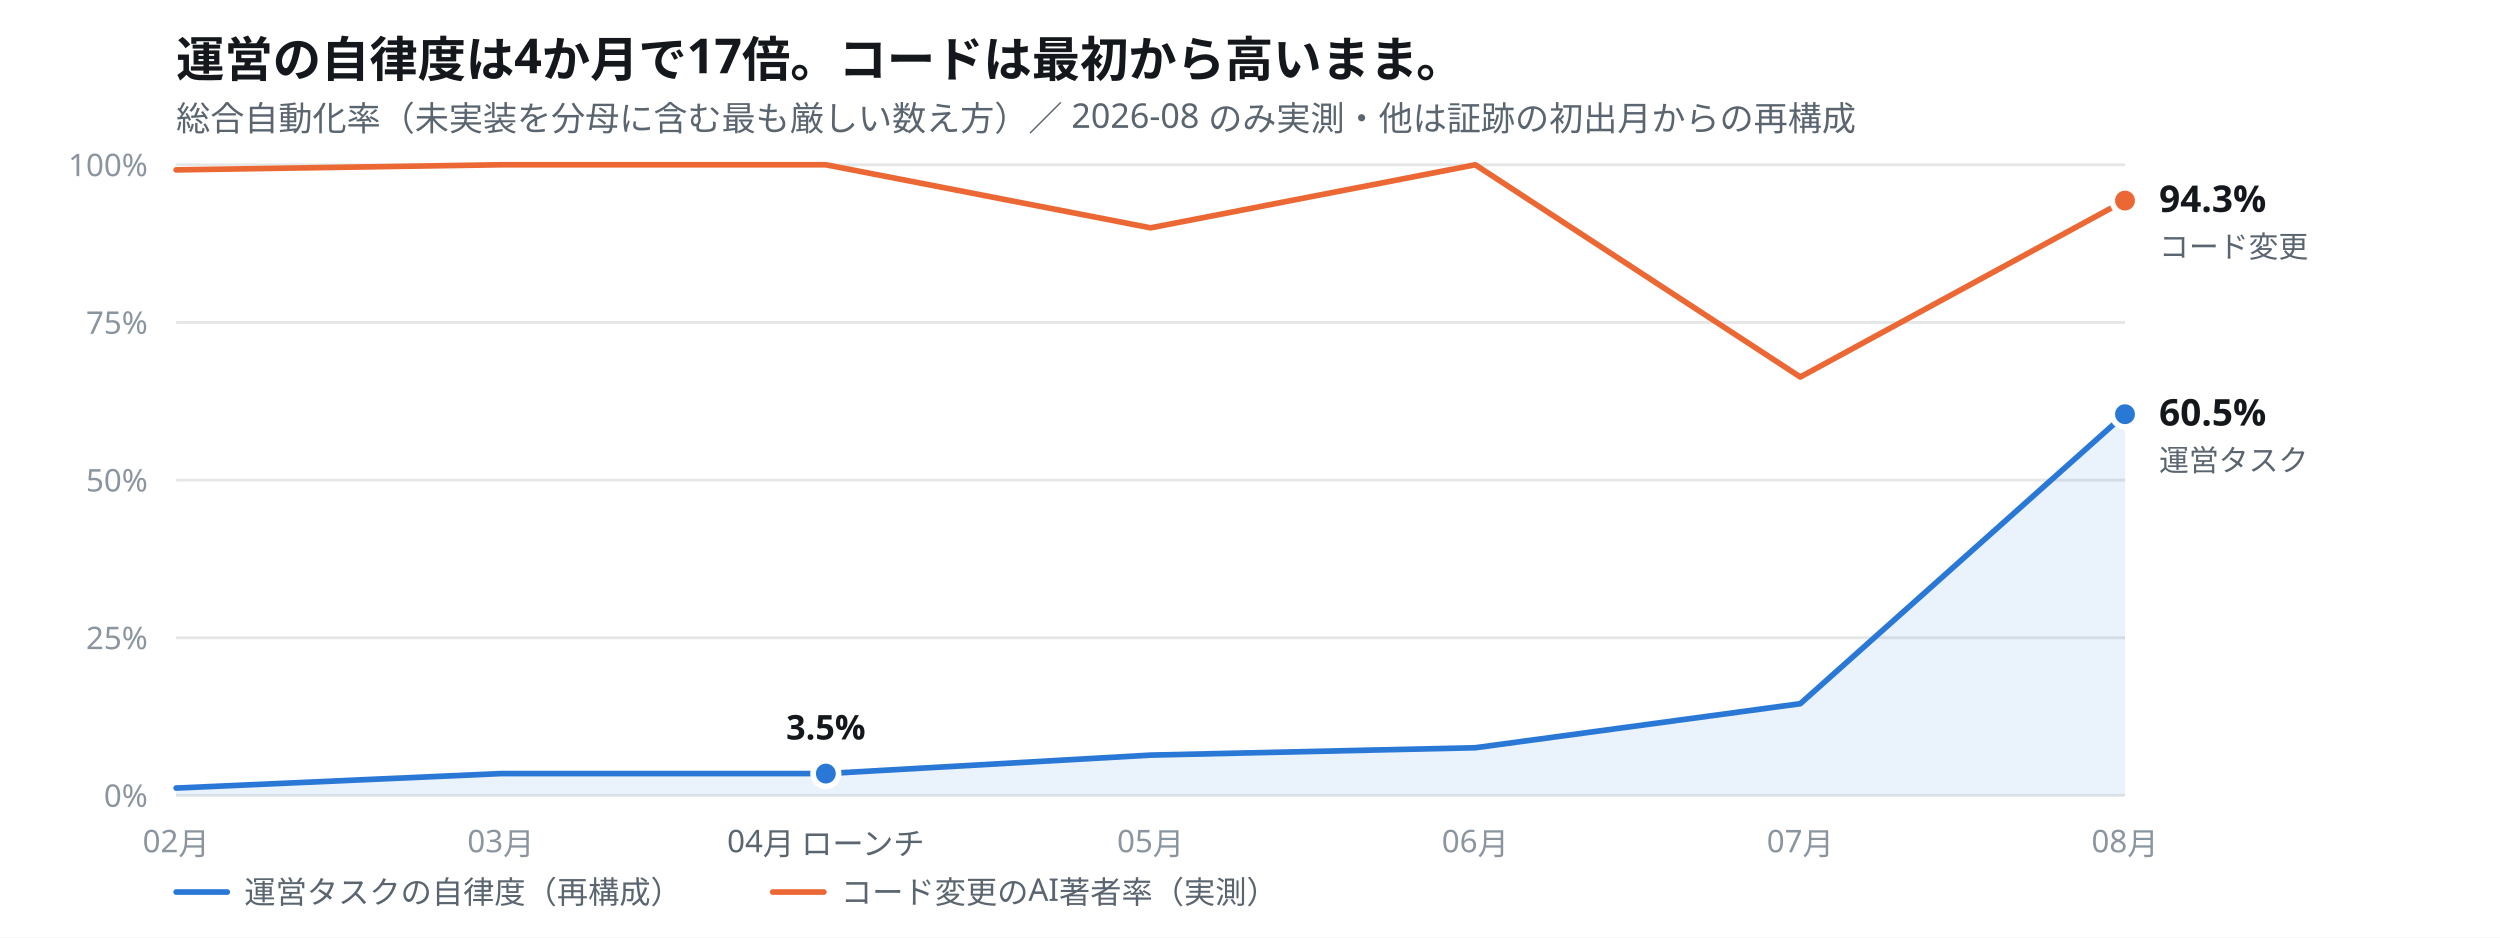
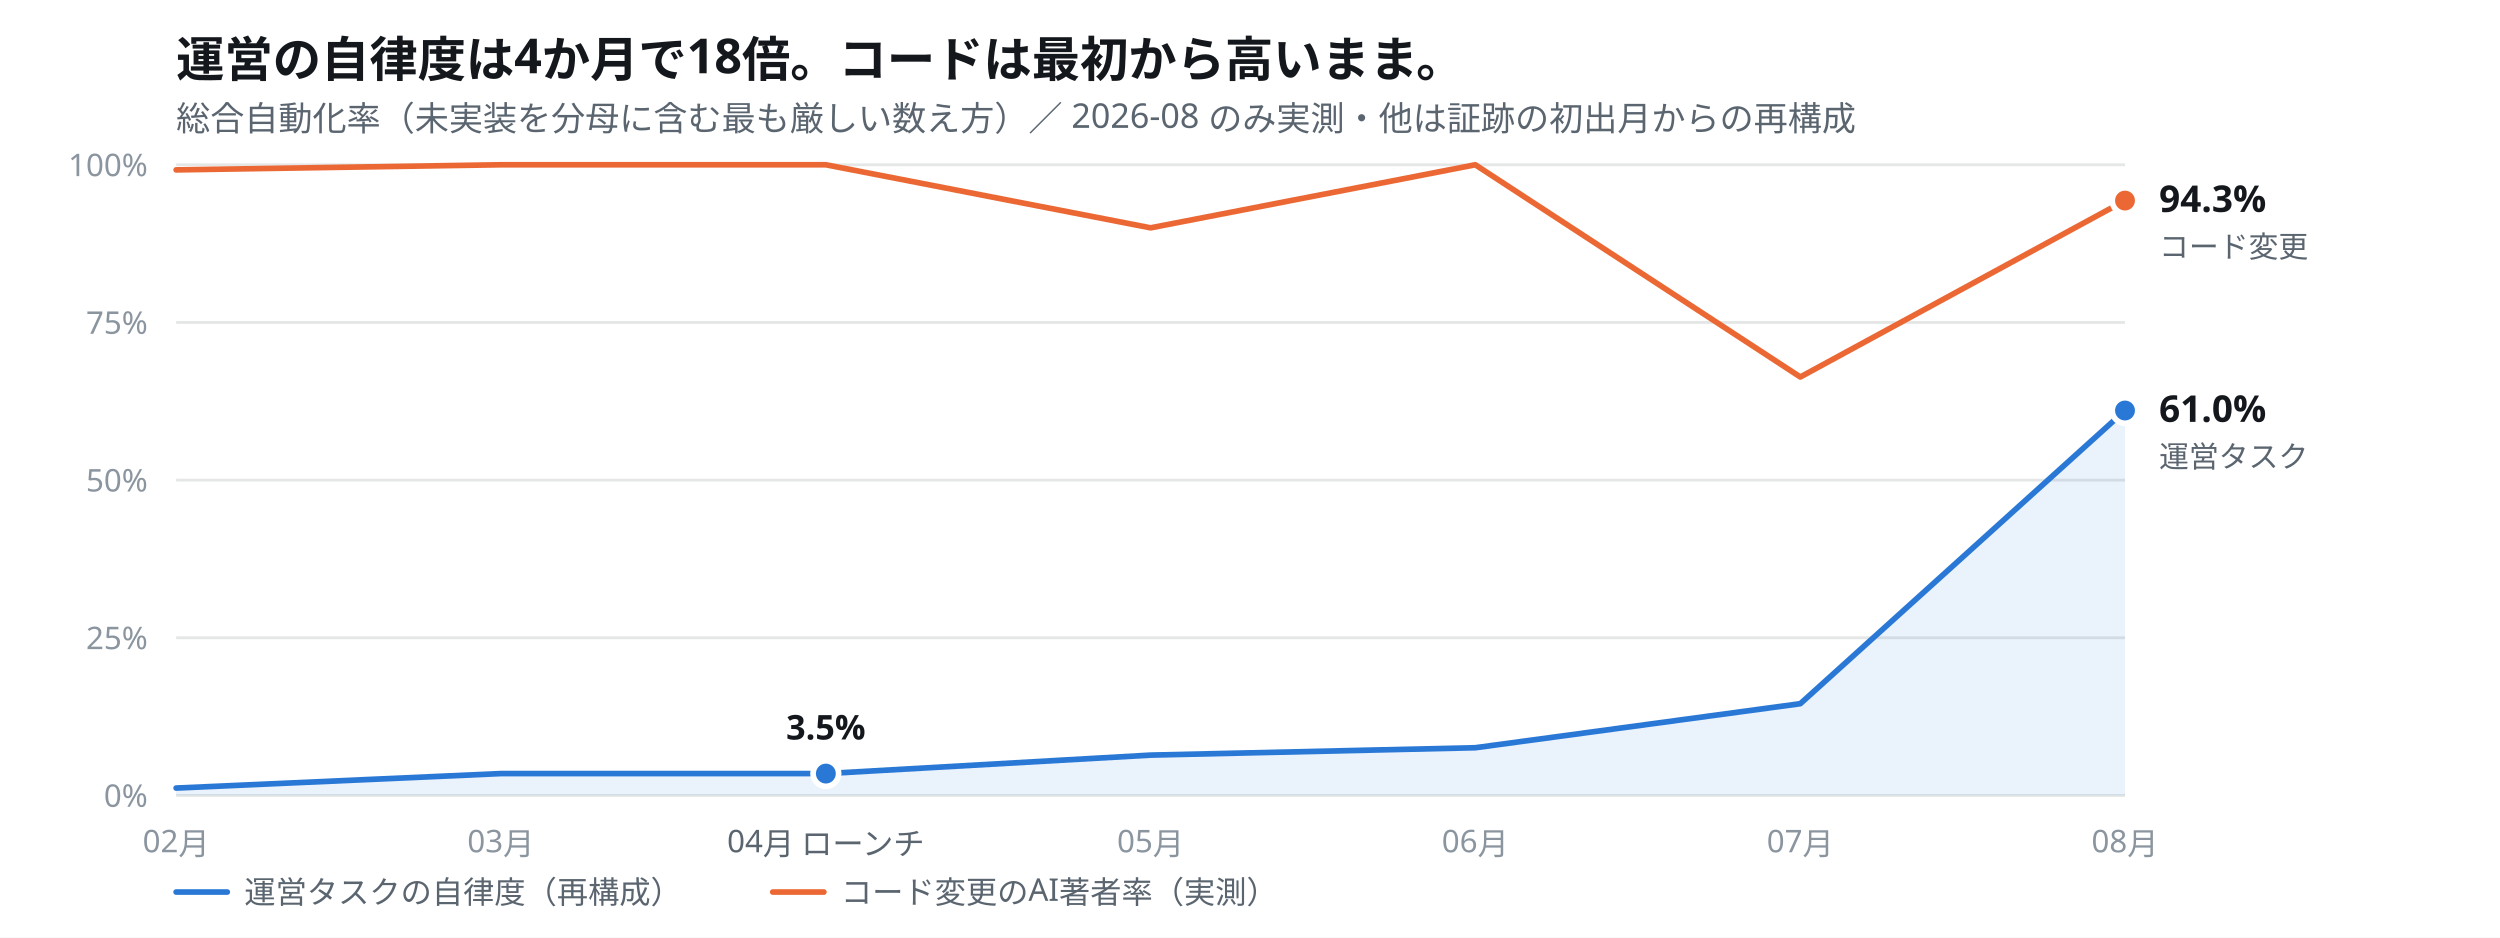
<svg xmlns="http://www.w3.org/2000/svg" viewBox="0 0 880 330" width="880" height="330" font-family="'Zen Kaku Gothic New','Hiragino Sans','Noto Sans JP',sans-serif" role="img" aria-label="運営タスクの自律度とコード変更のAI比率の月次推移">
  <rect width="880" height="330" fill="#ffffff" />
-   <text x="62" y="27" fill="#14181d" font-size="17" font-weight="700">運営の自律度は4か月で17倍。コードは最初から高いまま。</text>
+   <text x="62" y="27" fill="#14181d" font-size="17" font-weight="700">運営の自律度は4か月で18倍。コードは最初から高いまま。</text>
  <text x="62" y="46" fill="#5a6570" font-size="12">総合自動化率（未実装を分母に含む最も厳しい数え方）／ 2026-08 のみ実測・他は証跡の初出月からの再構成</text>
  <line x1="62" y1="280.0" x2="748" y2="280.0" stroke="#e5e7e6" stroke-width="1" />
  <text x="52" y="284.0" fill="#8b959f" font-size="11" text-anchor="end" font-variant-numeric="tabular-nums">0%</text>
  <line x1="62" y1="224.5" x2="748" y2="224.5" stroke="#e5e7e6" stroke-width="1" />
  <text x="52" y="228.5" fill="#8b959f" font-size="11" text-anchor="end" font-variant-numeric="tabular-nums">25%</text>
  <line x1="62" y1="169.0" x2="748" y2="169.0" stroke="#e5e7e6" stroke-width="1" />
  <text x="52" y="173.0" fill="#8b959f" font-size="11" text-anchor="end" font-variant-numeric="tabular-nums">50%</text>
  <line x1="62" y1="113.5" x2="748" y2="113.5" stroke="#e5e7e6" stroke-width="1" />
  <text x="52" y="117.5" fill="#8b959f" font-size="11" text-anchor="end" font-variant-numeric="tabular-nums">75%</text>
  <line x1="62" y1="58.0" x2="748" y2="58.0" stroke="#e5e7e6" stroke-width="1" />
  <text x="52" y="62.0" fill="#8b959f" font-size="11" text-anchor="end" font-variant-numeric="tabular-nums">100%</text>
  <text x="62.0" y="300" fill="#8b959f" font-size="11" text-anchor="middle">02月</text>
  <text x="176.3" y="300" fill="#8b959f" font-size="11" text-anchor="middle">03月</text>
  <text x="290.7" y="300" fill="#5a6570" font-size="11" text-anchor="middle">04月 ローンチ</text>
  <text x="405.0" y="300" fill="#8b959f" font-size="11" text-anchor="middle">05月</text>
  <text x="519.3" y="300" fill="#8b959f" font-size="11" text-anchor="middle">06月</text>
  <text x="633.7" y="300" fill="#8b959f" font-size="11" text-anchor="middle">07月</text>
  <text x="748.0" y="300" fill="#8b959f" font-size="11" text-anchor="middle">08月</text>
-   <polygon points="62,280 62.0,277.4 176.3,272.3 290.7,272.3 405.0,265.8 519.3,263.2 633.7,247.7 748.0,145.8 748,280" fill="#2a78d6" fill-opacity="0.1" />
+   <polygon points="62,280 62.0,277.4 176.3,272.3 290.7,272.3 405.0,265.8 519.3,263.2 633.7,247.7 748.0,144.5 748,280" fill="#2a78d6" fill-opacity="0.1" />
  <polyline points="62.0,59.8 176.3,58.0 290.7,58.0 405.0,80.2 519.3,58.0 633.7,132.7 748.0,70.6" fill="none" stroke="#eb6834" stroke-width="2" stroke-linejoin="round" stroke-linecap="round" />
-   <polyline points="62.0,277.4 176.3,272.3 290.7,272.3 405.0,265.8 519.3,263.2 633.7,247.7 748.0,145.8" fill="none" stroke="#2a78d6" stroke-width="2" stroke-linejoin="round" stroke-linecap="round" />
-   <circle cx="748.0" cy="145.8" r="4.5" fill="#2a78d6" stroke="#ffffff" stroke-width="2" />
+   <polyline points="62.0,277.4 176.3,272.3 290.7,272.3 405.0,265.8 519.3,263.2 633.7,247.7 748.0,144.5" fill="none" stroke="#2a78d6" stroke-width="2" stroke-linejoin="round" stroke-linecap="round" />
+   <circle cx="748.0" cy="144.5" r="4.5" fill="#2a78d6" stroke="#ffffff" stroke-width="2" />
  <circle cx="748.0" cy="70.6" r="4.5" fill="#eb6834" stroke="#ffffff" stroke-width="2" />
  <circle cx="290.7" cy="272.3" r="4.5" fill="#2a78d6" stroke="#ffffff" stroke-width="2" />
-   <text x="760" y="149.8" fill="#14181d" font-size="13" font-weight="700" font-variant-numeric="tabular-nums">60.5%</text>
-   <text x="760" y="165.8" fill="#5a6570" font-size="10.5">運営タスク</text>
+   <text x="760" y="148.5" fill="#14181d" font-size="13" font-weight="700" font-variant-numeric="tabular-nums">61.0%</text>
+   <text x="760" y="164.5" fill="#5a6570" font-size="10.5">運営タスク</text>
  <text x="760" y="74.6" fill="#14181d" font-size="13" font-weight="700" font-variant-numeric="tabular-nums">94.3%</text>
  <text x="760" y="90.6" fill="#5a6570" font-size="10.5">コード変更</text>
  <text x="290.7" y="260.3" fill="#14181d" font-size="12" font-weight="700" text-anchor="middle" font-variant-numeric="tabular-nums">3.5%</text>
  <line x1="62" y1="314" x2="80" y2="314" stroke="#2a78d6" stroke-width="2" stroke-linecap="round" />
  <text x="86" y="318" fill="#5a6570" font-size="11">運営タスクの自律度（再構成）</text>
  <line x1="272" y1="314" x2="290" y2="314" stroke="#eb6834" stroke-width="2" stroke-linecap="round" />
  <text x="296" y="318" fill="#5a6570" font-size="11">コード変更のAI著者率（実測）</text>
</svg>
